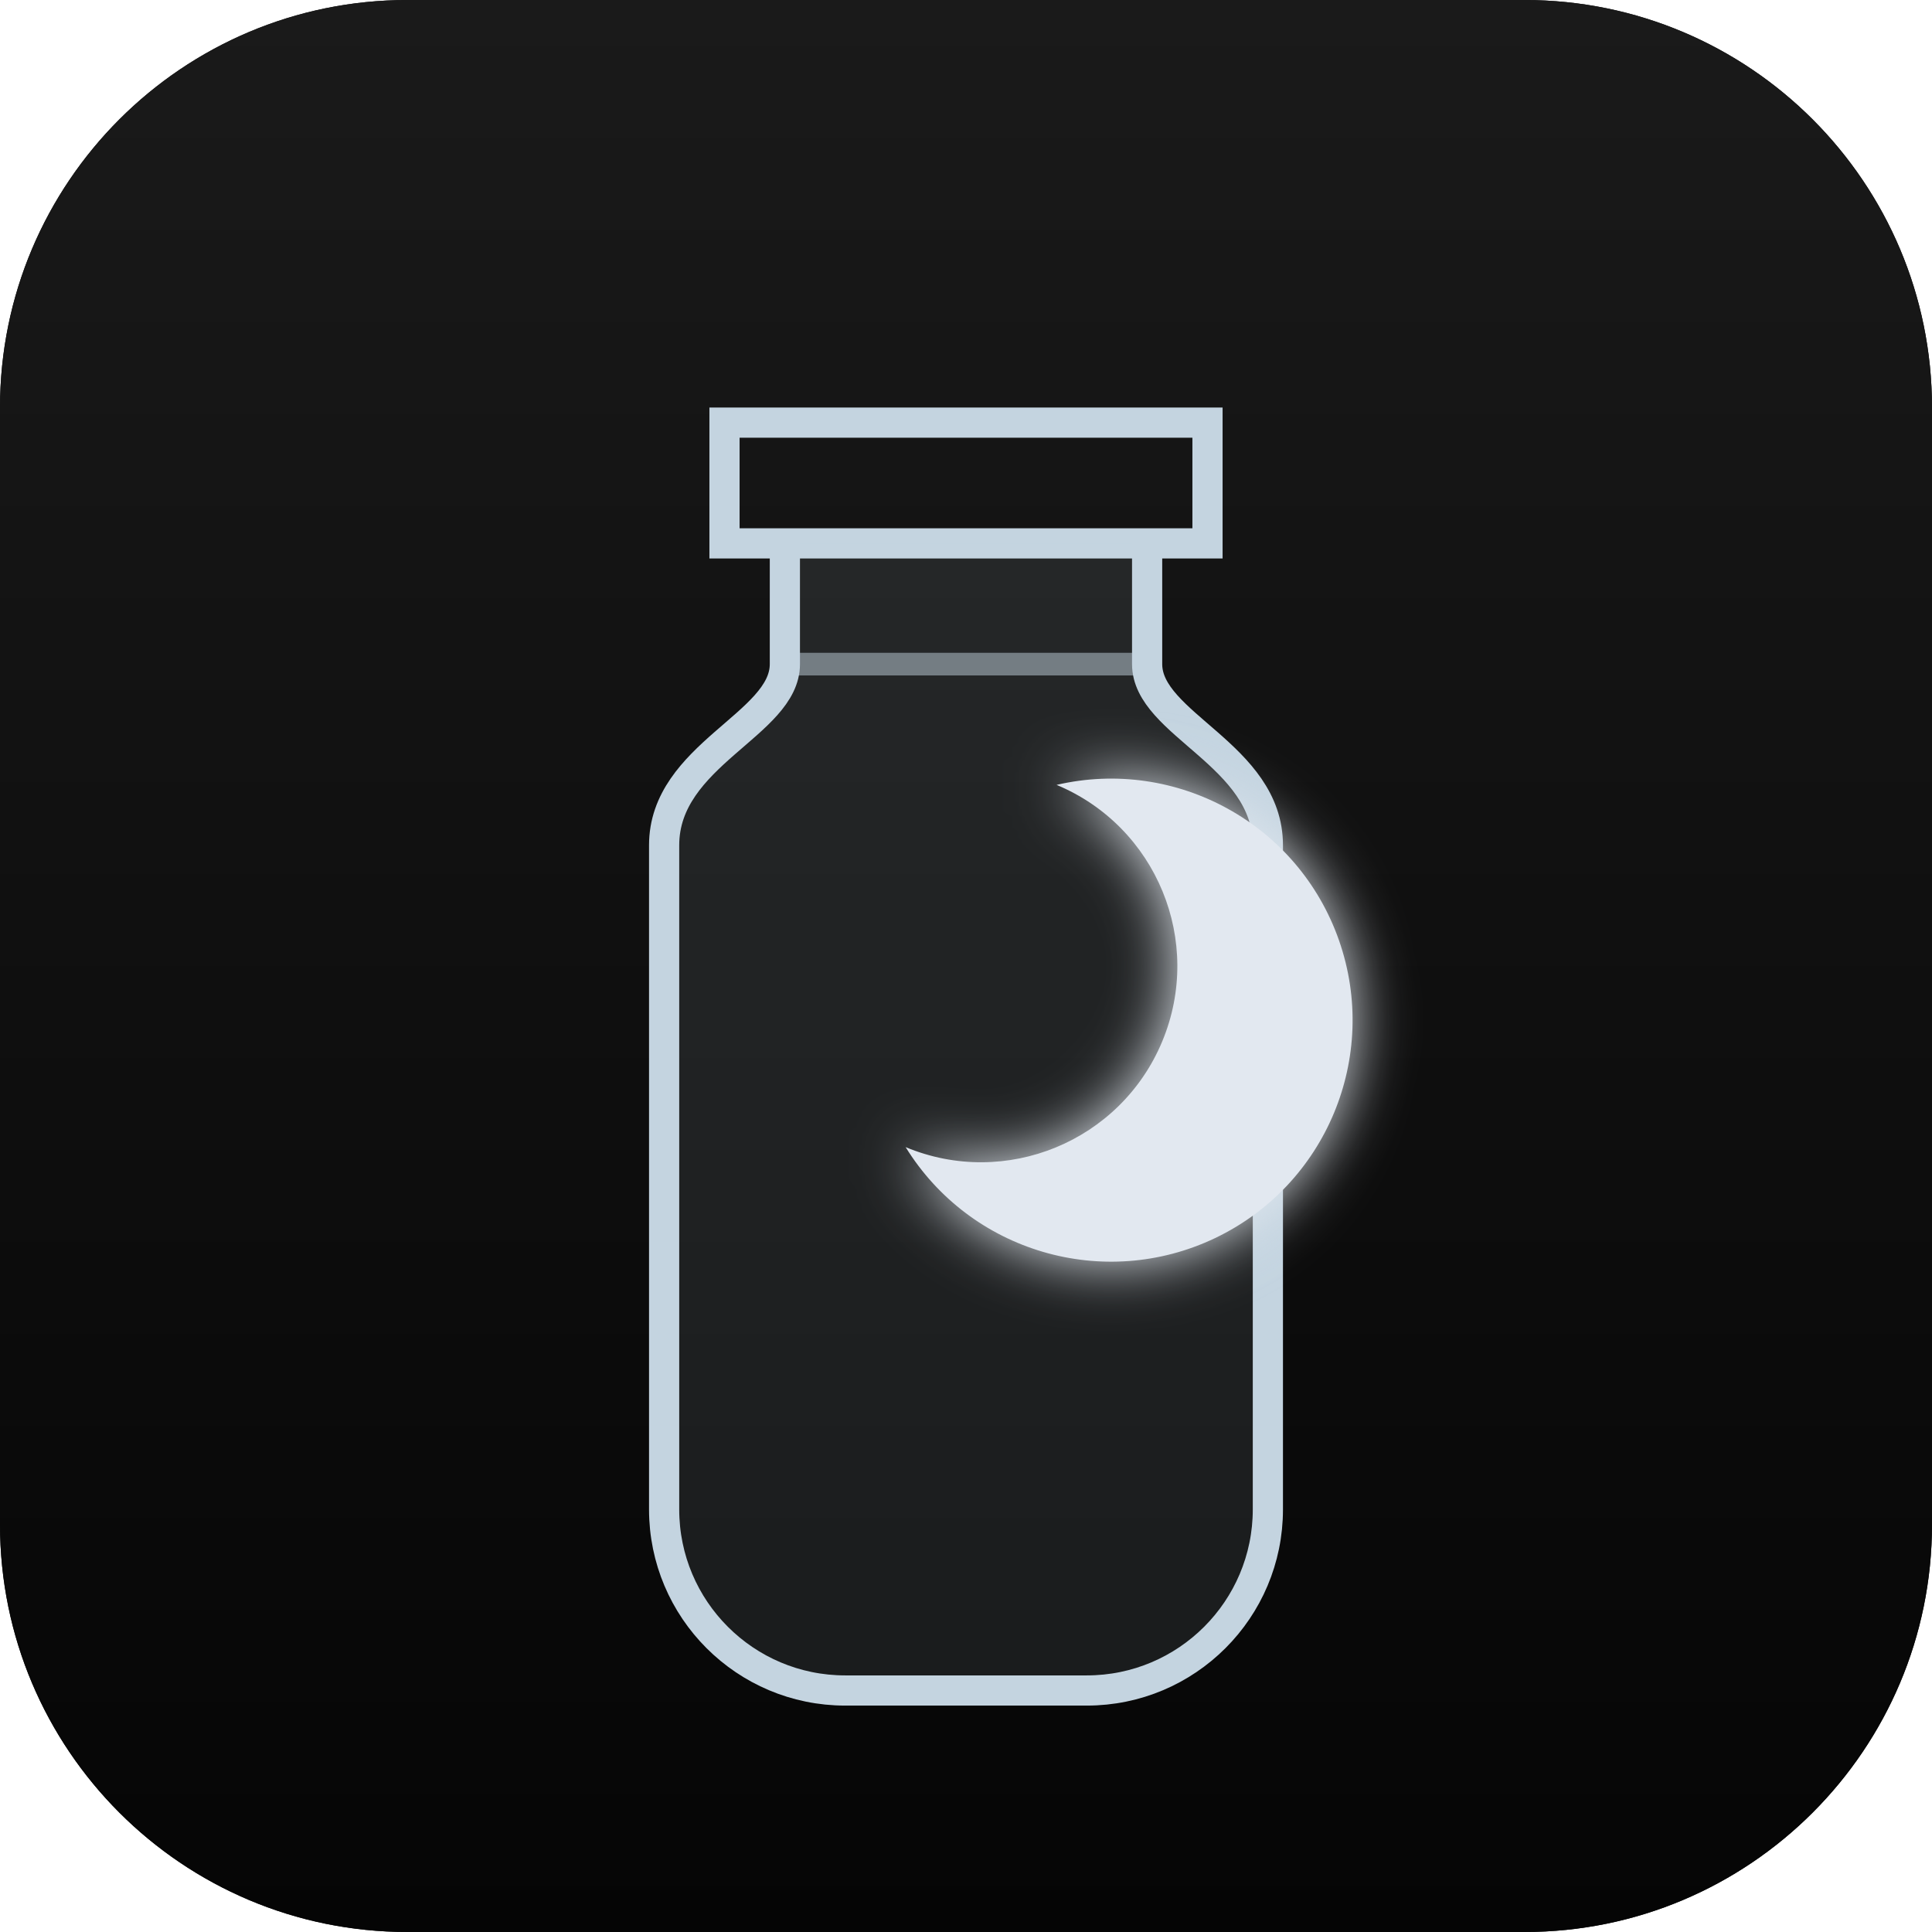
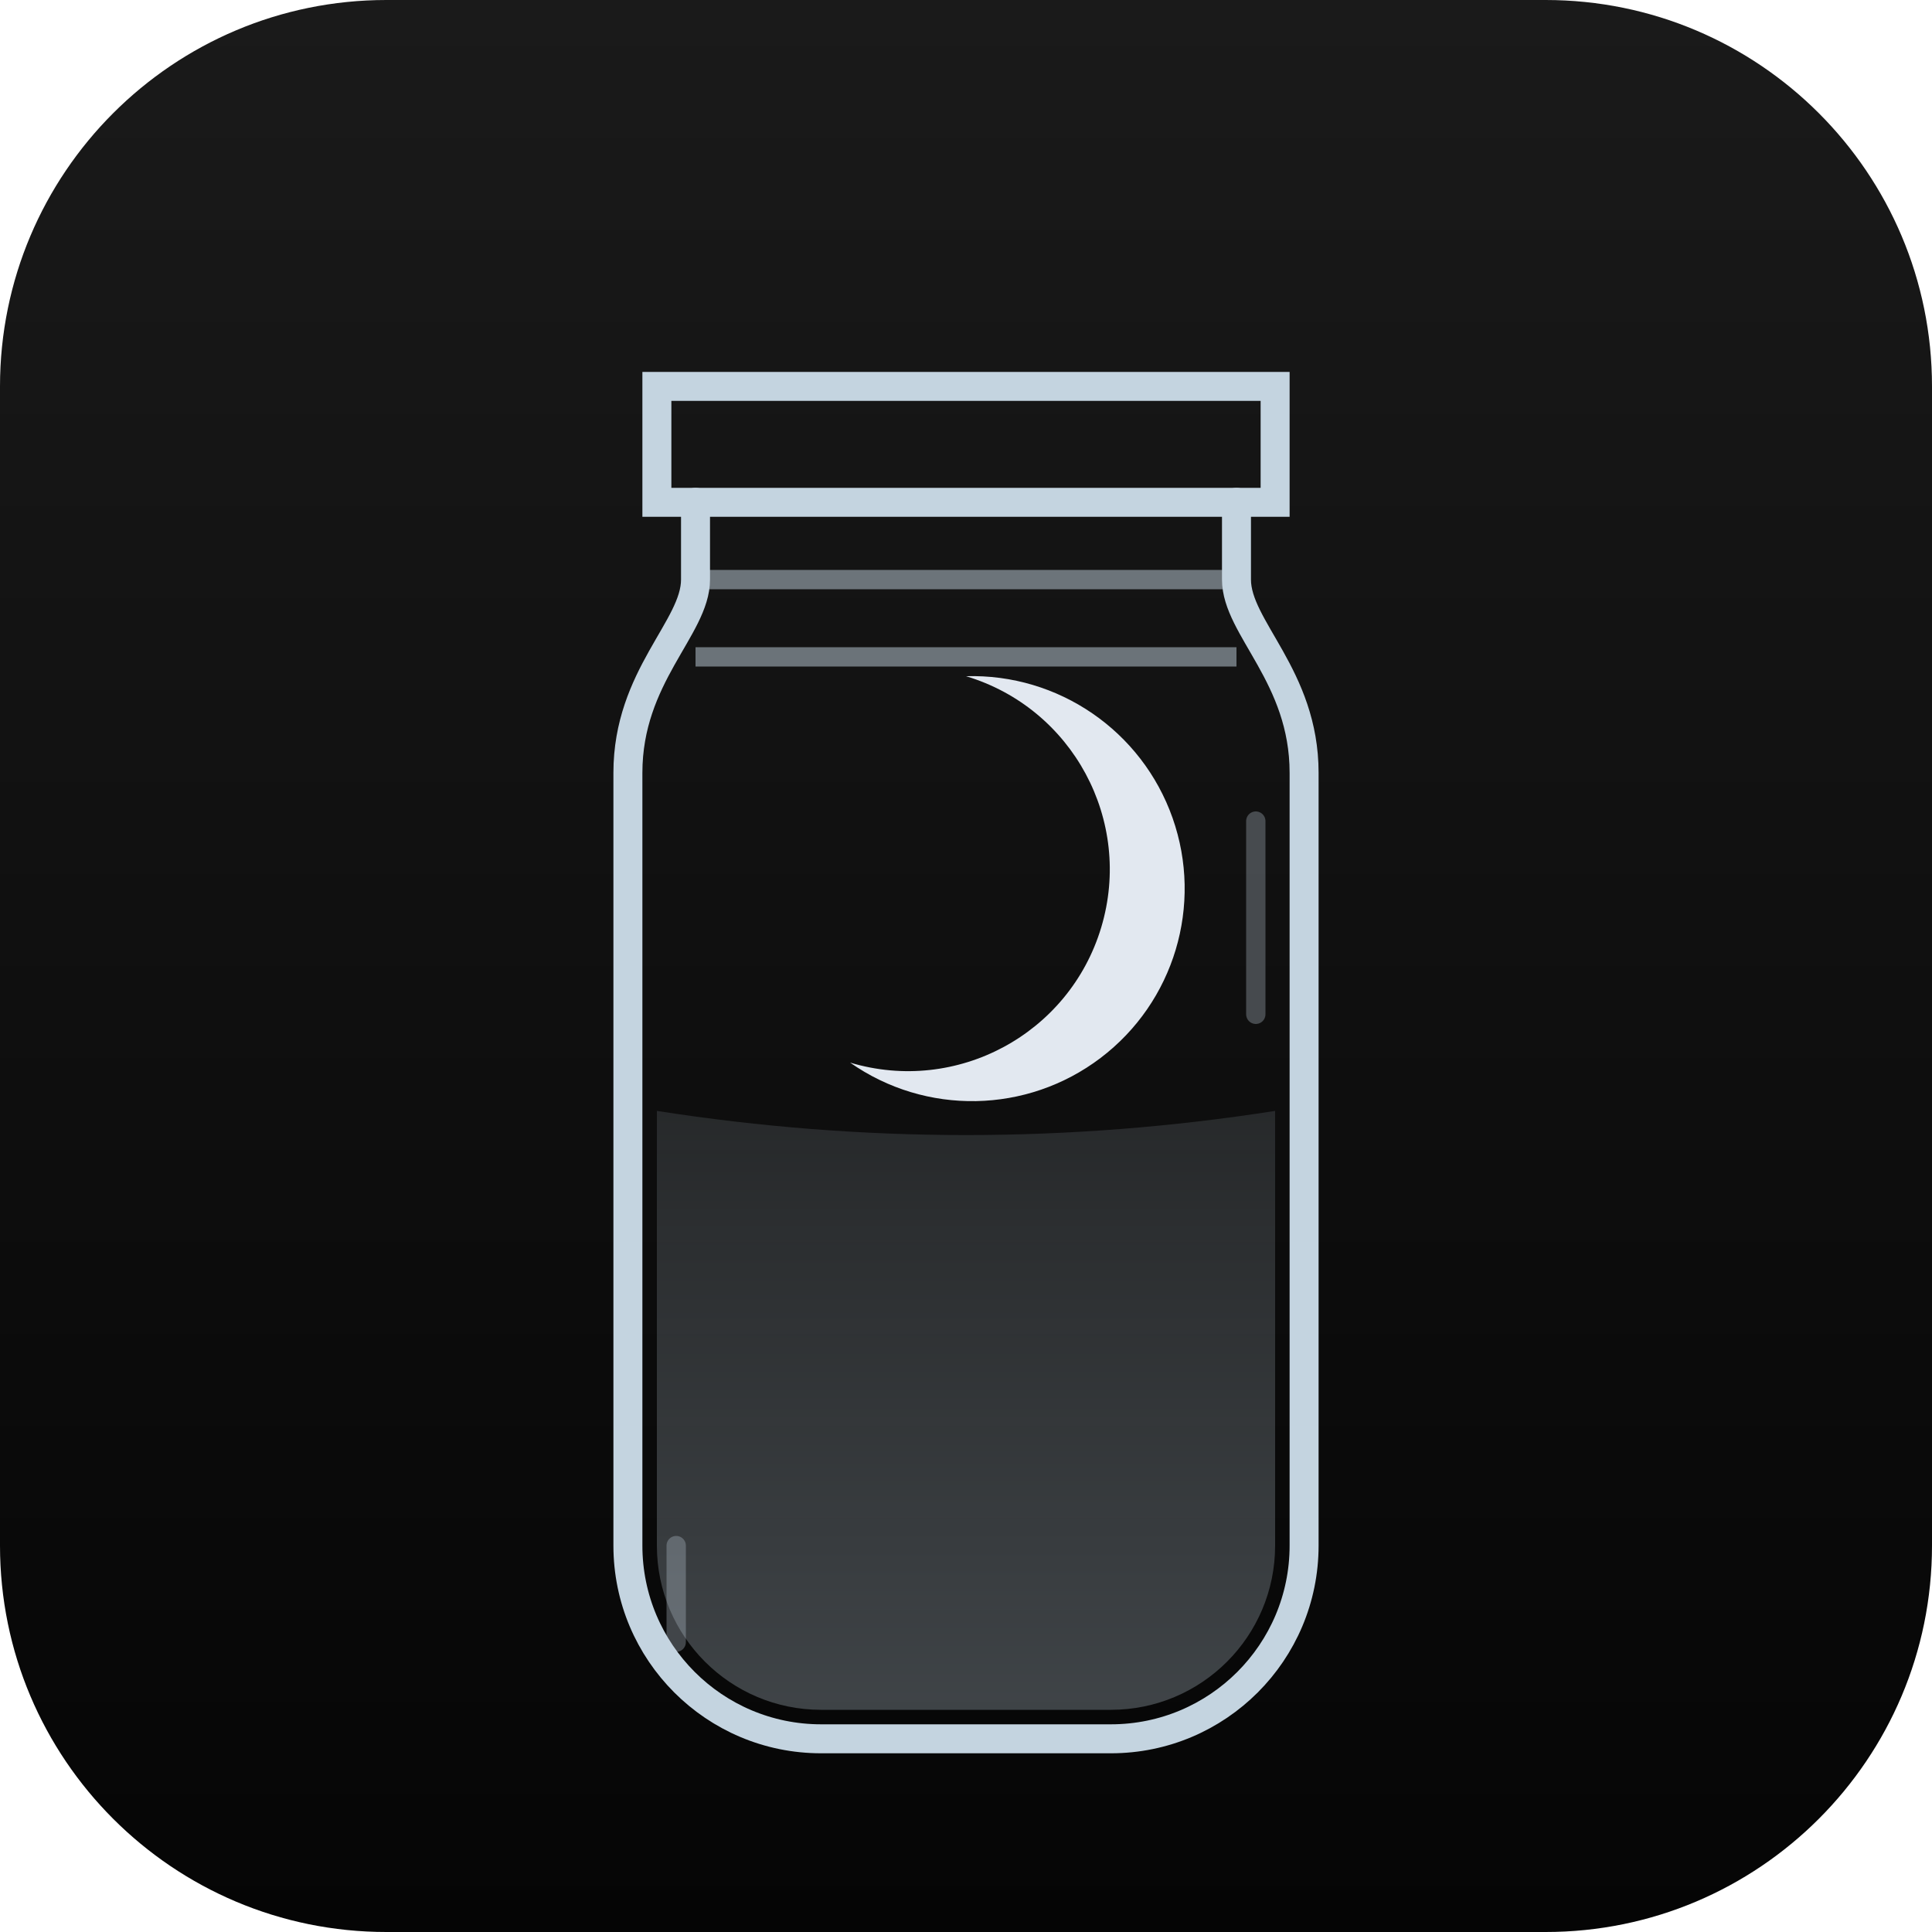
- <svg xmlns="http://www.w3.org/2000/svg" width="512" height="512" viewBox="0 0 512 512" fill="none">
-   <rect width="512" height="512" rx="108" fill="#111111" />
-   <rect width="512" height="512" rx="108" fill="url(#bgGrad)" />
+ <svg xmlns="http://www.w3.org/2000/svg" width="200" height="200" viewBox="0 0 200 200" fill="none">
  <defs>
-     <linearGradient id="bgGrad" x1="256" y1="0" x2="256" y2="512" gradientUnits="userSpaceOnUse">
+     <linearGradient id="bgGrad" x1="100" y1="0" x2="100" y2="200" gradientUnits="userSpaceOnUse">
      <stop offset="0%" stop-color="#1a1a1a" />
      <stop offset="100%" stop-color="#050505" />
    </linearGradient>
-     <linearGradient id="liquidGrad" x1="256" y1="440" x2="256" y2="240" gradientUnits="userSpaceOnUse">
+     <linearGradient id="liquidGrad" x1="100" y1="180" x2="100" y2="80" gradientUnits="userSpaceOnUse">
      <stop offset="0%" stop-color="#C4D4E0" stop-opacity="0.3" />
      <stop offset="100%" stop-color="#C4D4E0" stop-opacity="0.05" />
    </linearGradient>
  </defs>
-   <path d="M192 112 H320 V144 H192 Z" stroke="#C4D4E0" stroke-width="8" fill="none" />
-   <path d="M208 144 V176 C208 192, 176 200, 176 224 V400 A 48 48 0 0 0 224 448 H288 A 48 48 0 0 0 336 400 V224 C336 200, 304 192, 304 176 V144" stroke="#C4D4E0" stroke-width="8" fill="rgba(196, 212, 224, 0.1)" />
-   <path d="M208 176 H304" stroke="#C4D4E0" stroke-width="6" stroke-opacity="0.5" />
-   <path d="M280 208 A 64 64 0 1 1 240 304 A 48 48 0 1 0 280 208 Z" fill="#E2E8F0" filter="url(#moonGlow)" />
-   <defs>
-     <filter id="moonGlow" x="-20%" y="-20%" width="140%" height="140%">
-       <feGaussianBlur stdDeviation="8" result="coloredBlur" />
-       <feMerge>
-         <feMergeNode in="coloredBlur" />
-         <feMergeNode in="SourceGraphic" />
-       </feMerge>
-     </filter>
-   </defs>
+   <rect width="200" height="200" rx="40" fill="url(#bgGrad)" />
+   <path d="M68 40 H132 V52 H68 Z" stroke="#C4D4E0" stroke-width="3" stroke-linecap="round" fill="none" />
+   <path d="M72 52 V60 C72 65, 65 70, 65 80 V160 A 20 20 0 0 0 85 180 H115 A 20 20 0 0 0 135 160 V80 C135 70, 128 65, 128 60 V52" stroke="#C4D4E0" stroke-width="3" stroke-linecap="round" fill="none" />
+   <path d="M72 60 H128" stroke="#C4D4E0" stroke-width="2" stroke-opacity="0.5" />
+   <path d="M72 68 H128" stroke="#C4D4E0" stroke-width="2" stroke-opacity="0.5" />
+   <path d="M68 115 Q 100 120, 132 115 V 160 A 17 17 0 0 1 115 177 H 85 A 17 17 0 0 1 68 160 Z" fill="url(#liquidGrad)" stroke="none" />
+   <path d="M100 70 A 22 22 0 1 1 88 110 A 18 18 0 1 0 100 70 Z" fill="#E2E8F0" />
+   <path d="M130 85 V 105" stroke="#C4D4E0" stroke-width="2" stroke-opacity="0.3" stroke-linecap="round" />
+   <path d="M70 160 V 170" stroke="#C4D4E0" stroke-width="2" stroke-opacity="0.3" stroke-linecap="round" />
</svg>
